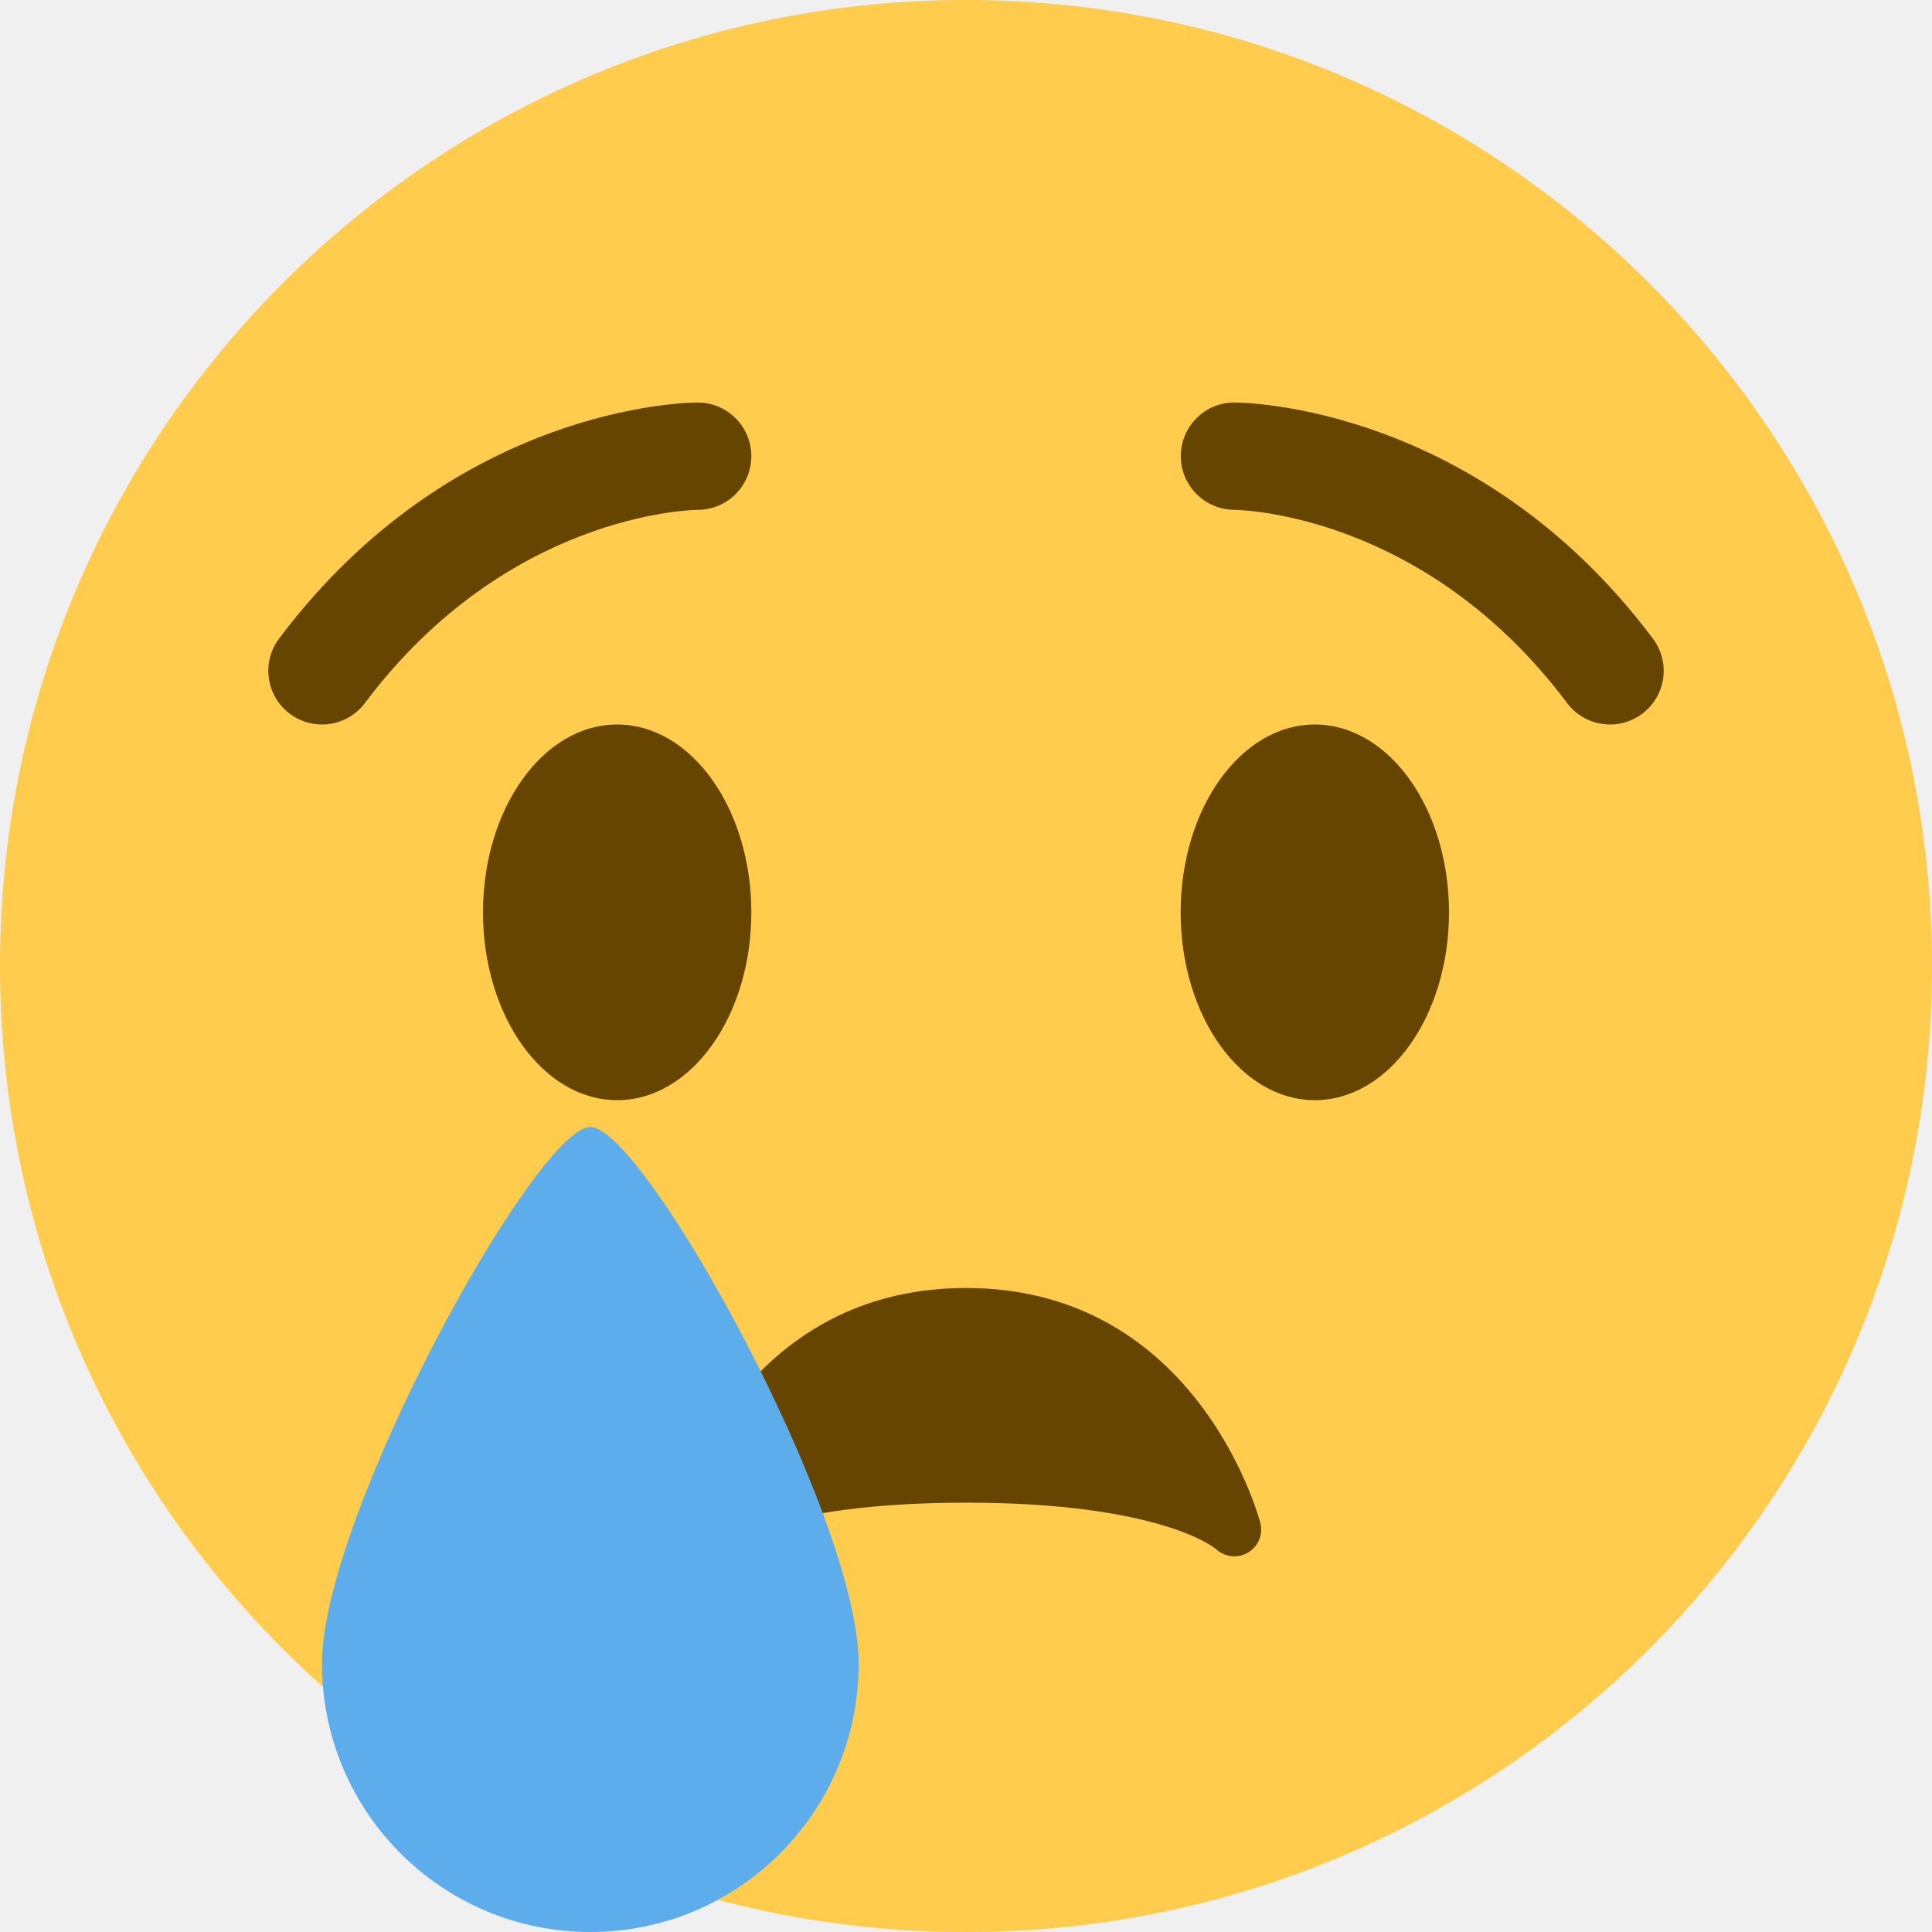
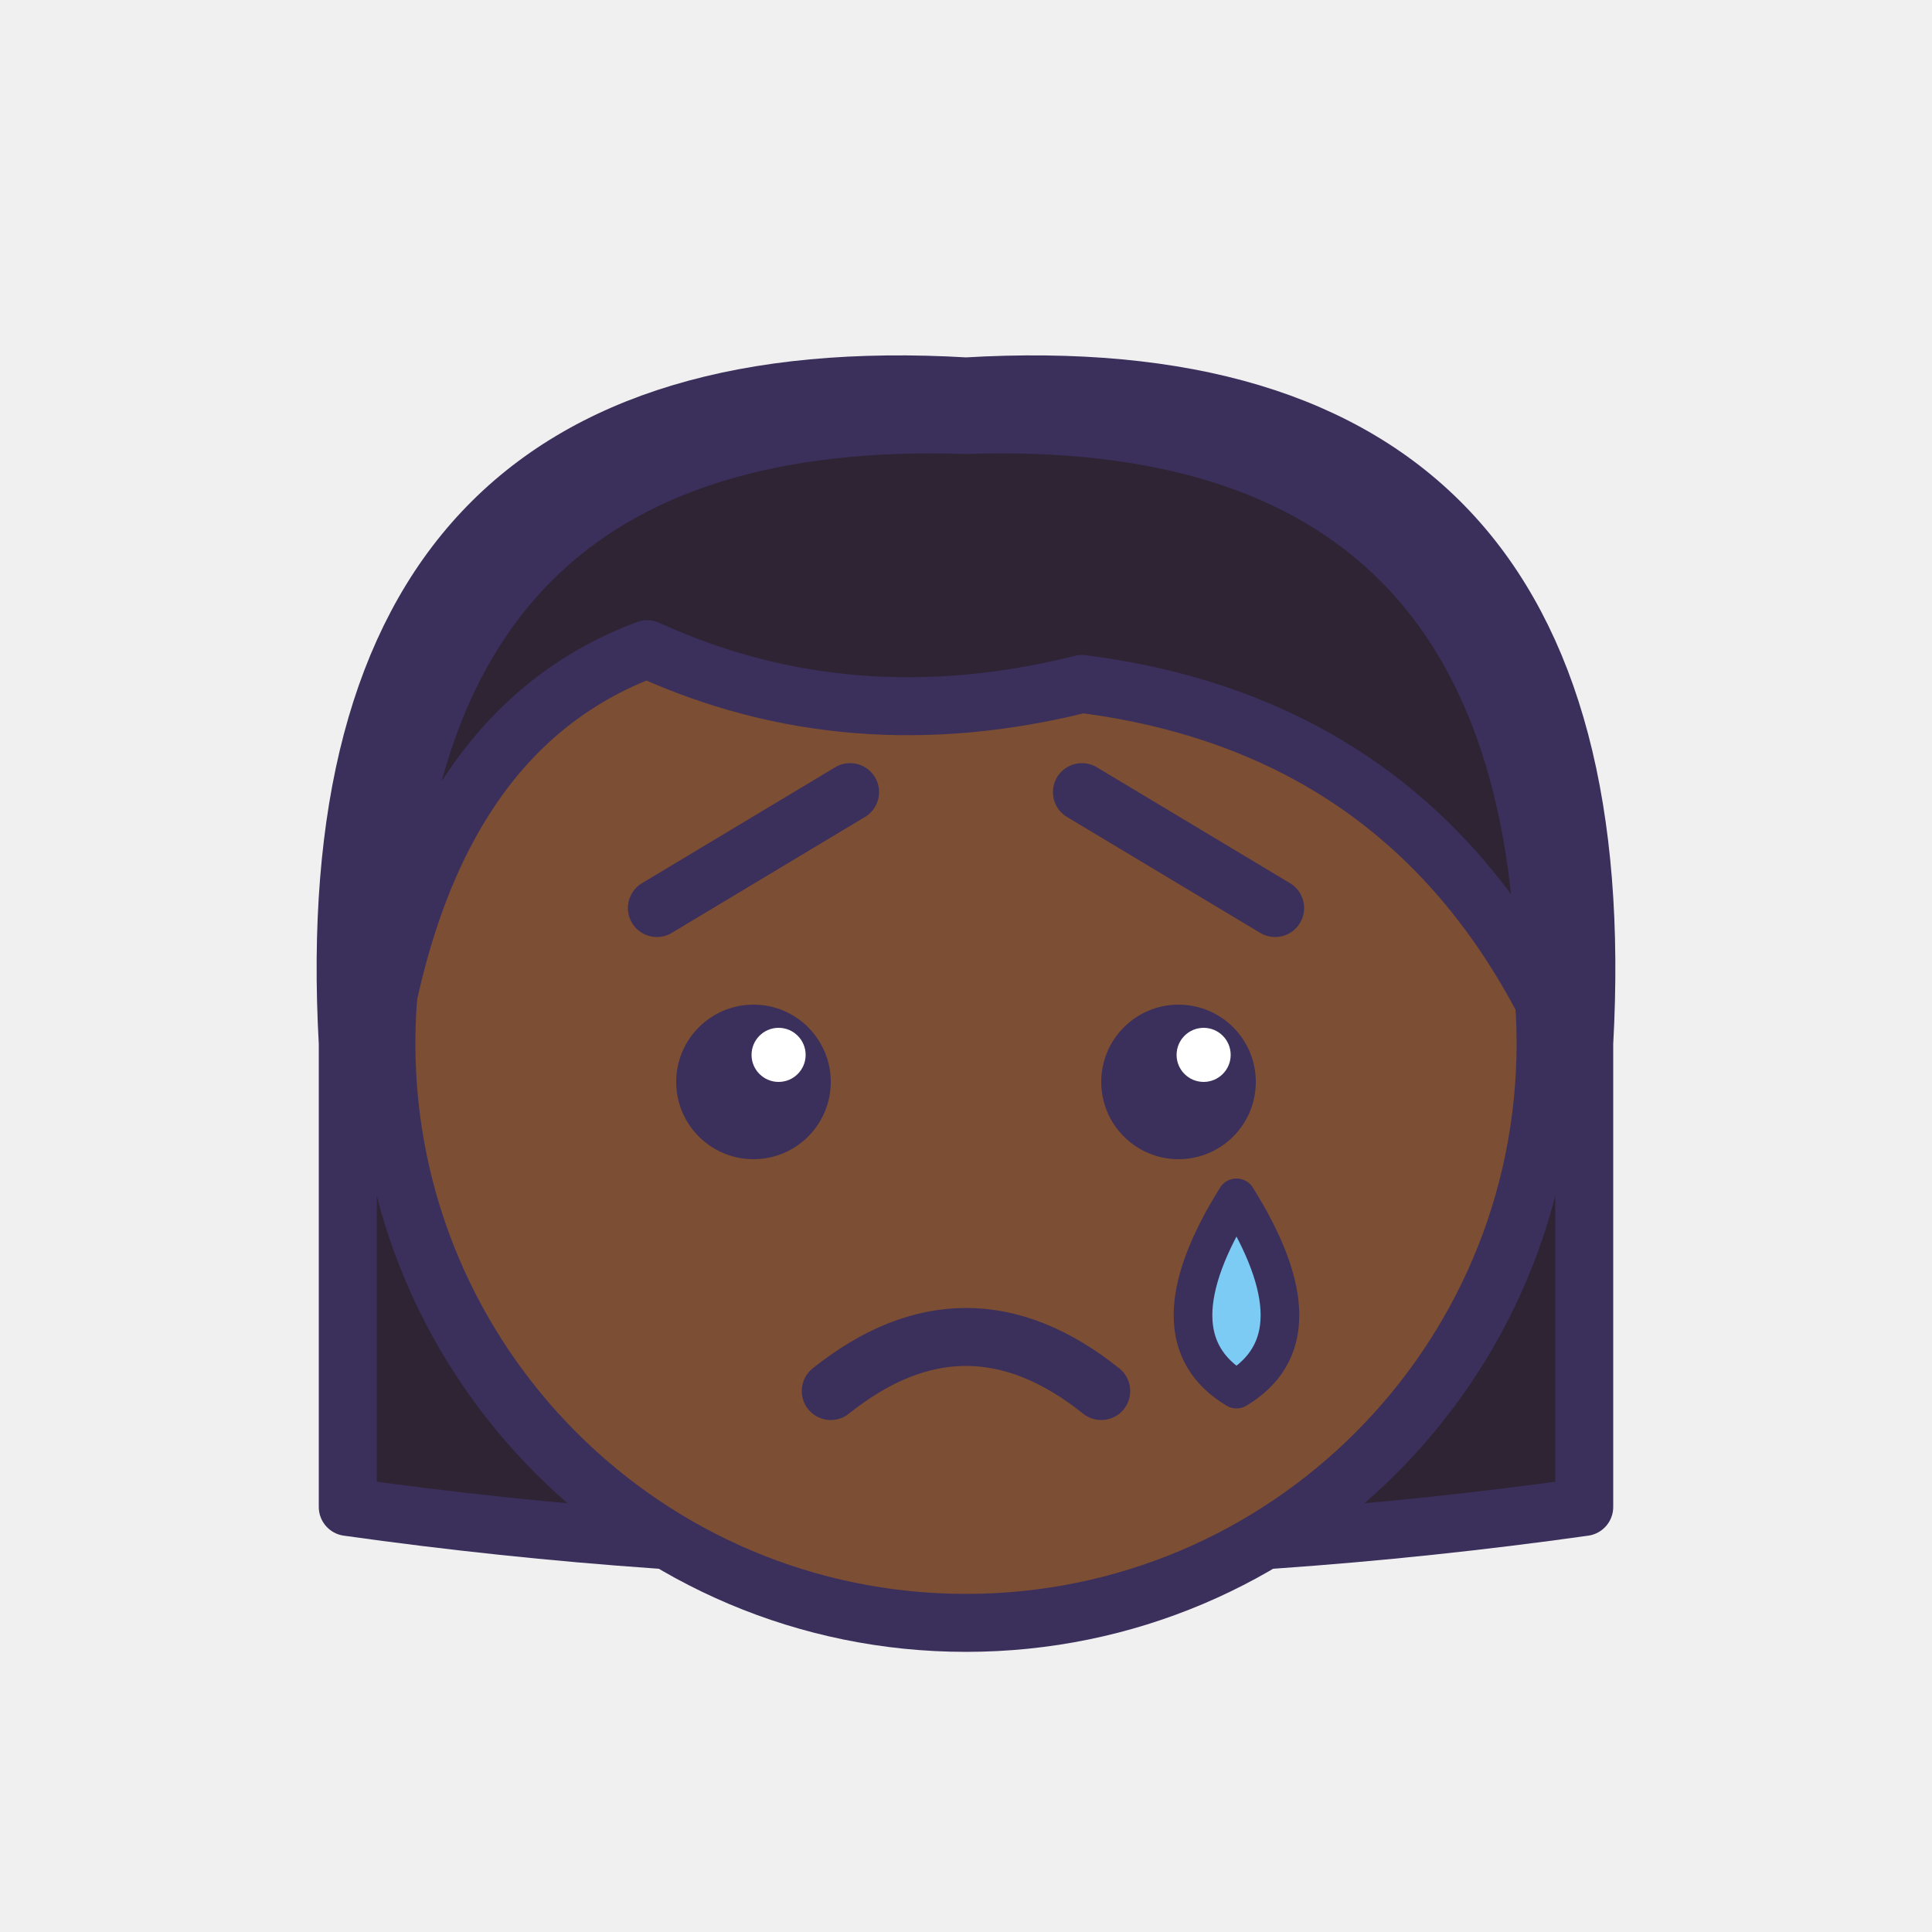
- <svg xmlns="http://www.w3.org/2000/svg" viewBox="0 0 36 36" preserveAspectRatio="xMidYMid meet">
-   <path fill="#FFCC4D" d="M36 18c0 9.941-8.059 18-18 18-9.94 0-18-8.059-18-18C0 8.06 8.06 0 18 0c9.941 0 18 8.06 18 18" />
-   <ellipse fill="#664500" cx="11.5" cy="17" rx="2.5" ry="3.5" />
-   <ellipse fill="#664500" cx="24.5" cy="17" rx="2.5" ry="3.5" />
-   <path fill="#664500" d="M5.999 13.5c-.208 0-.419-.065-.599-.2-.442-.331-.531-.958-.2-1.4 3.262-4.35 7.616-4.4 7.8-4.4.552 0 1 .448 1 1 0 .551-.445.998-.996 1-.155.002-3.568.086-6.204 3.6-.196.262-.497.4-.801.4zm24.002 0c-.305 0-.604-.138-.801-.4-2.641-3.521-6.061-3.599-6.206-3.6-.55-.006-.994-.456-.991-1.005.003-.551.447-.995.997-.995.184 0 4.537.05 7.8 4.4.332.442.242 1.069-.2 1.4-.18.135-.39.2-.599.2zm-6.516 14.879C23.474 28.335 22.34 24 18 24s-5.474 4.335-5.485 4.379c-.053.213.044.431.232.544.188.112.433.086.596-.06C13.352 28.855 14.356 28 18 28c3.59 0 4.617.83 4.656.863.095.09.219.137.344.137.084 0 .169-.021.246-.064.196-.112.294-.339.239-.557z" />
-   <path fill="#5DADEC" d="M16 31c0 2.762-2.238 5-5 5s-5-2.238-5-5 4-10 5-10 5 7.238 5 10z" />
+ <svg xmlns="http://www.w3.org/2000/svg" viewBox="0 0 100 100" data-bare="1">
+   <path d="M18 54 Q16 18 50 20 Q84 18 82 54 L82 78.0 Q50 82.5 18 78.0Z" fill="#2E2433" stroke="#3B2F5B" stroke-width="3" stroke-linejoin="round" stroke-linecap="round" />
+   <circle cx="50" cy="54" r="30" fill="#7C4E33" stroke="#3B2F5B" stroke-width="3" stroke-linejoin="round" stroke-linecap="round" />
+   <path d="M20 52 Q20 21 50 22 Q80 21 80 52 Q72.5 37.5 56.0 35.4 Q44.0 38.4 33.5 33.6 Q23.0 37.5 20 52Z" fill="#2E2433" stroke="#3B2F5B" stroke-width="3" stroke-linejoin="round" stroke-linecap="round" />
+   <circle cx="39" cy="56" r="4" fill="#3B2F5B" />
+   <circle cx="40.3" cy="54.6" r="1.4" fill="#fff" />
+   <circle cx="61" cy="56" r="4" fill="#3B2F5B" />
+   <circle cx="62.3" cy="54.6" r="1.4" fill="#fff" />
+   <path d="M34 47 L44 41" fill="none" stroke="#3B2F5B" stroke-width="3" stroke-linecap="round" stroke-linejoin="round" />
+   <path d="M56 41 L66 47" fill="none" stroke="#3B2F5B" stroke-width="3" stroke-linecap="round" stroke-linejoin="round" />
+   <path d="M64 62 Q68.5 69.2 64 71.9 Q59.5 69.2 64 62Z" fill="#7CCBF5" stroke="#3B2F5B" stroke-width="2" stroke-linejoin="round" stroke-linecap="round" />
+   <path d="M43 72 Q50 66.4 57 72" fill="none" stroke="#3B2F5B" stroke-width="3" stroke-linecap="round" stroke-linejoin="round" />
</svg>
